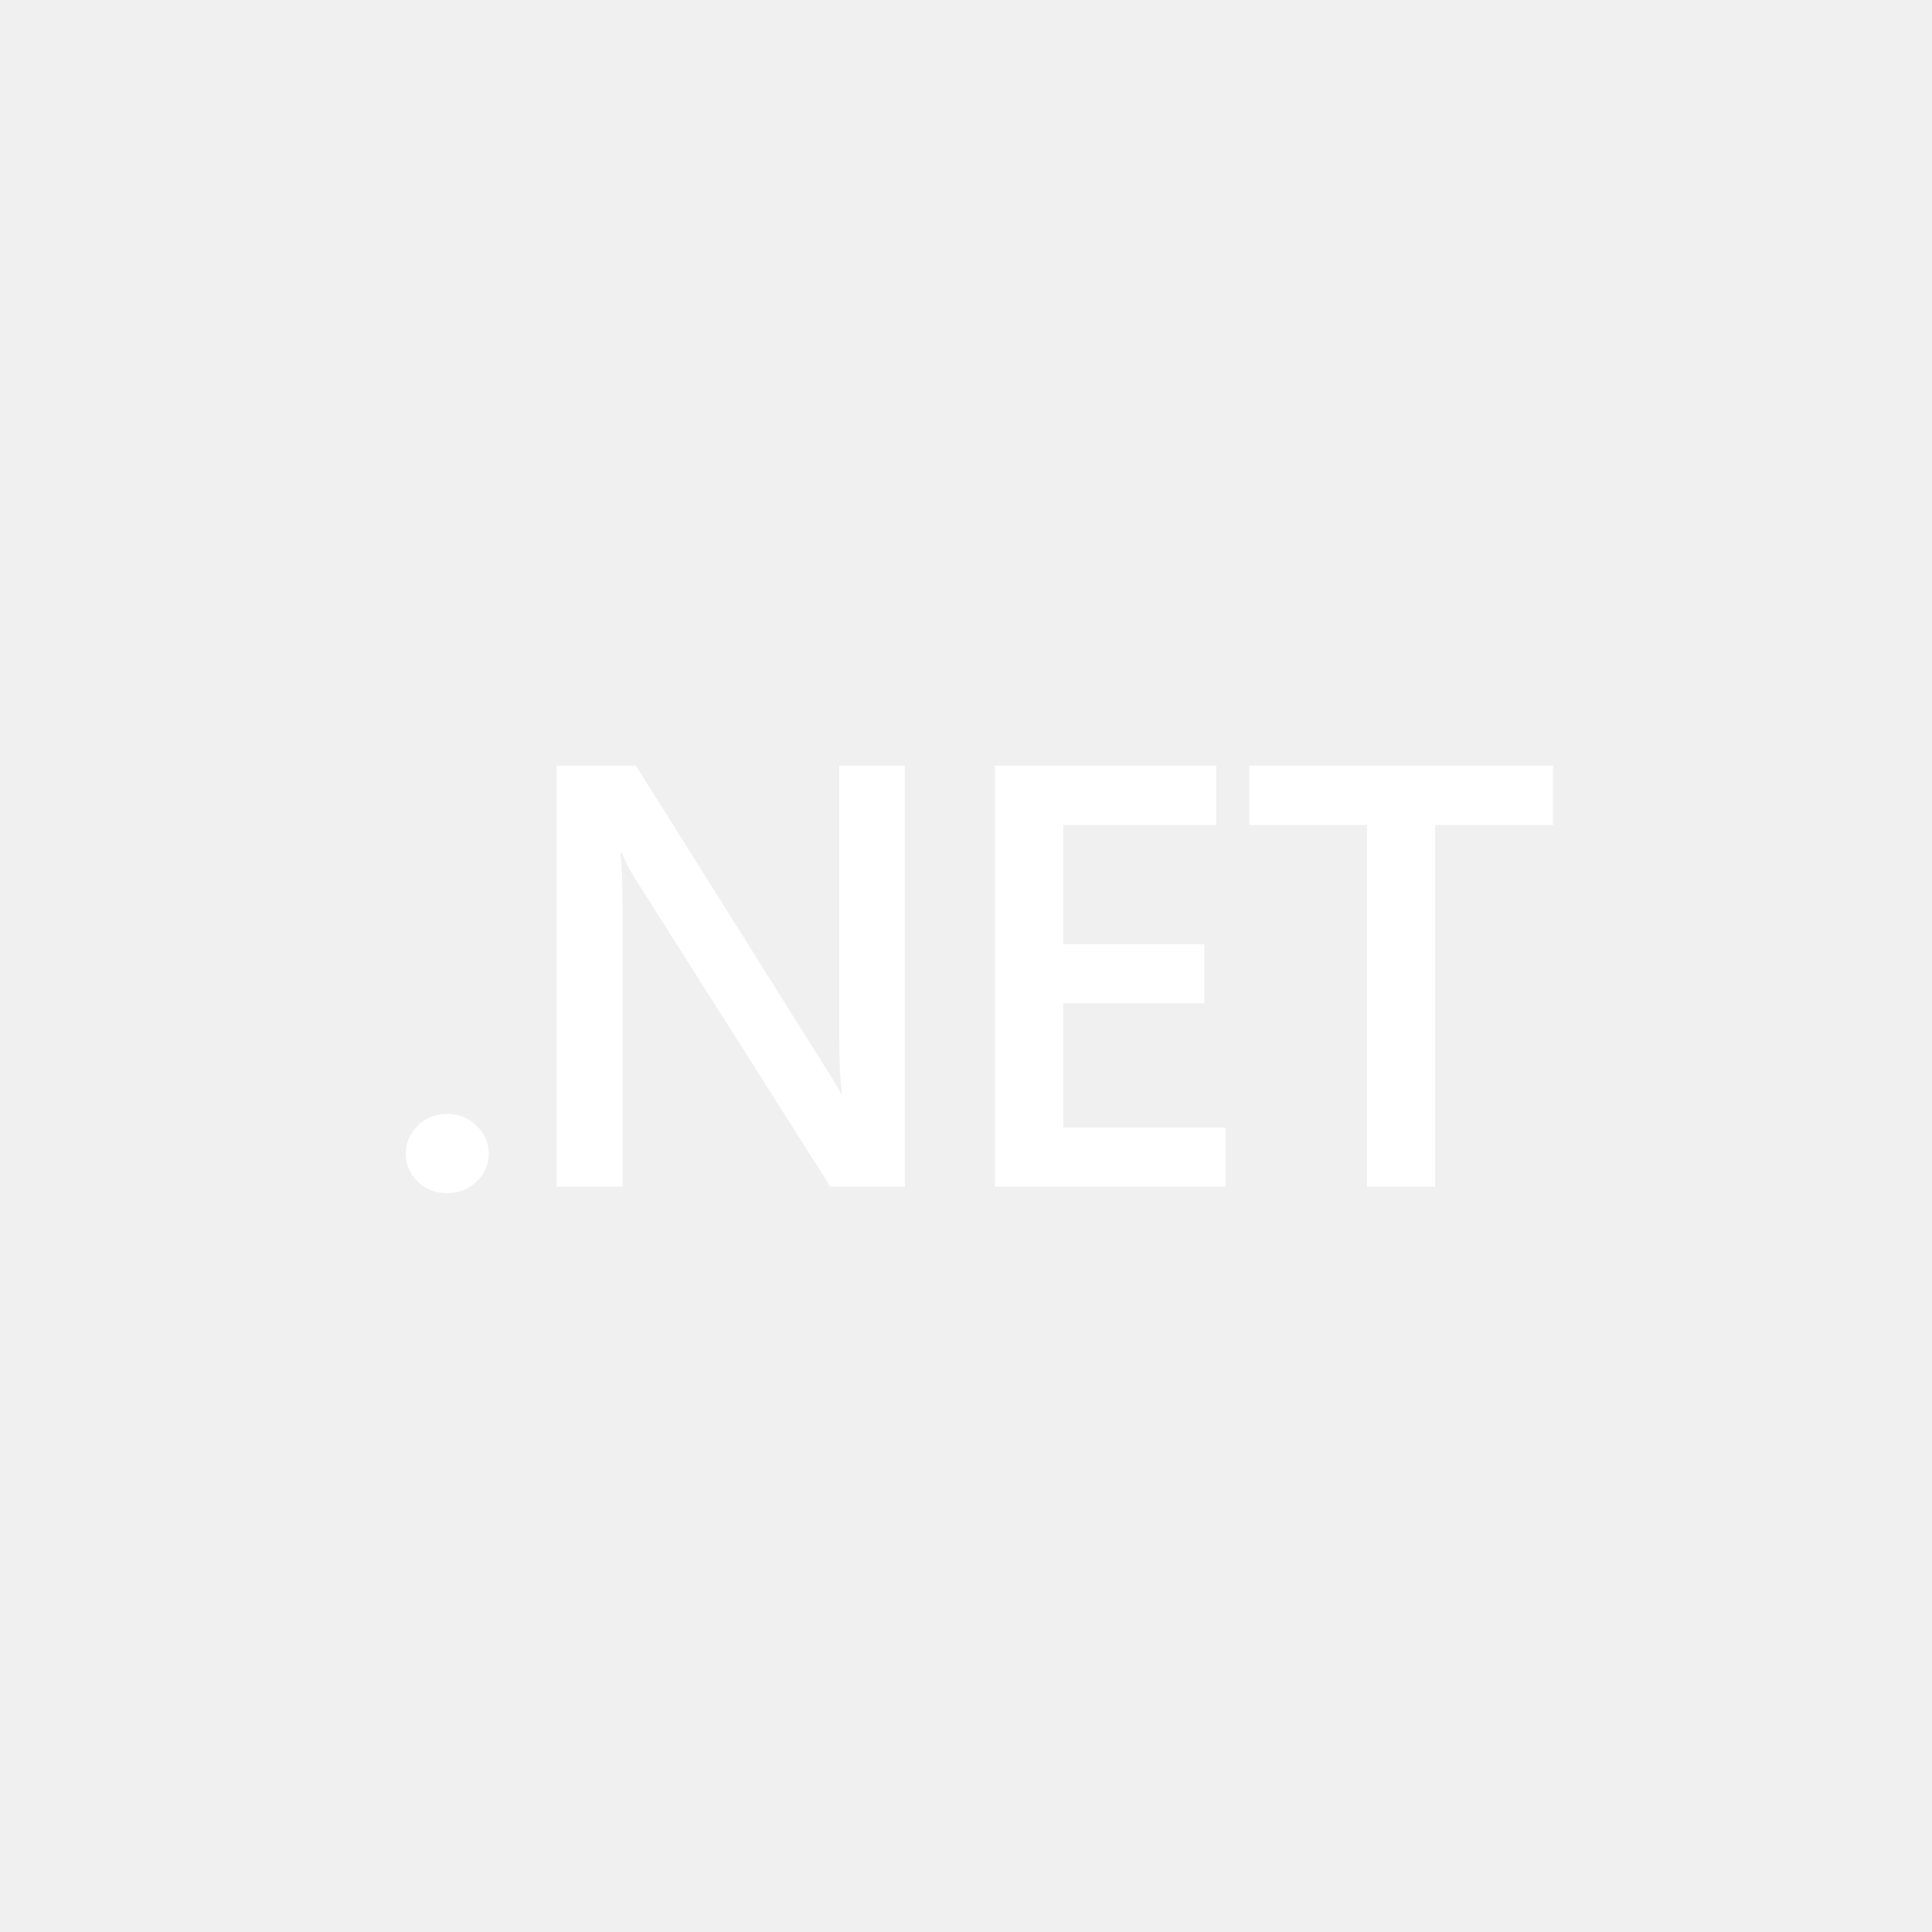
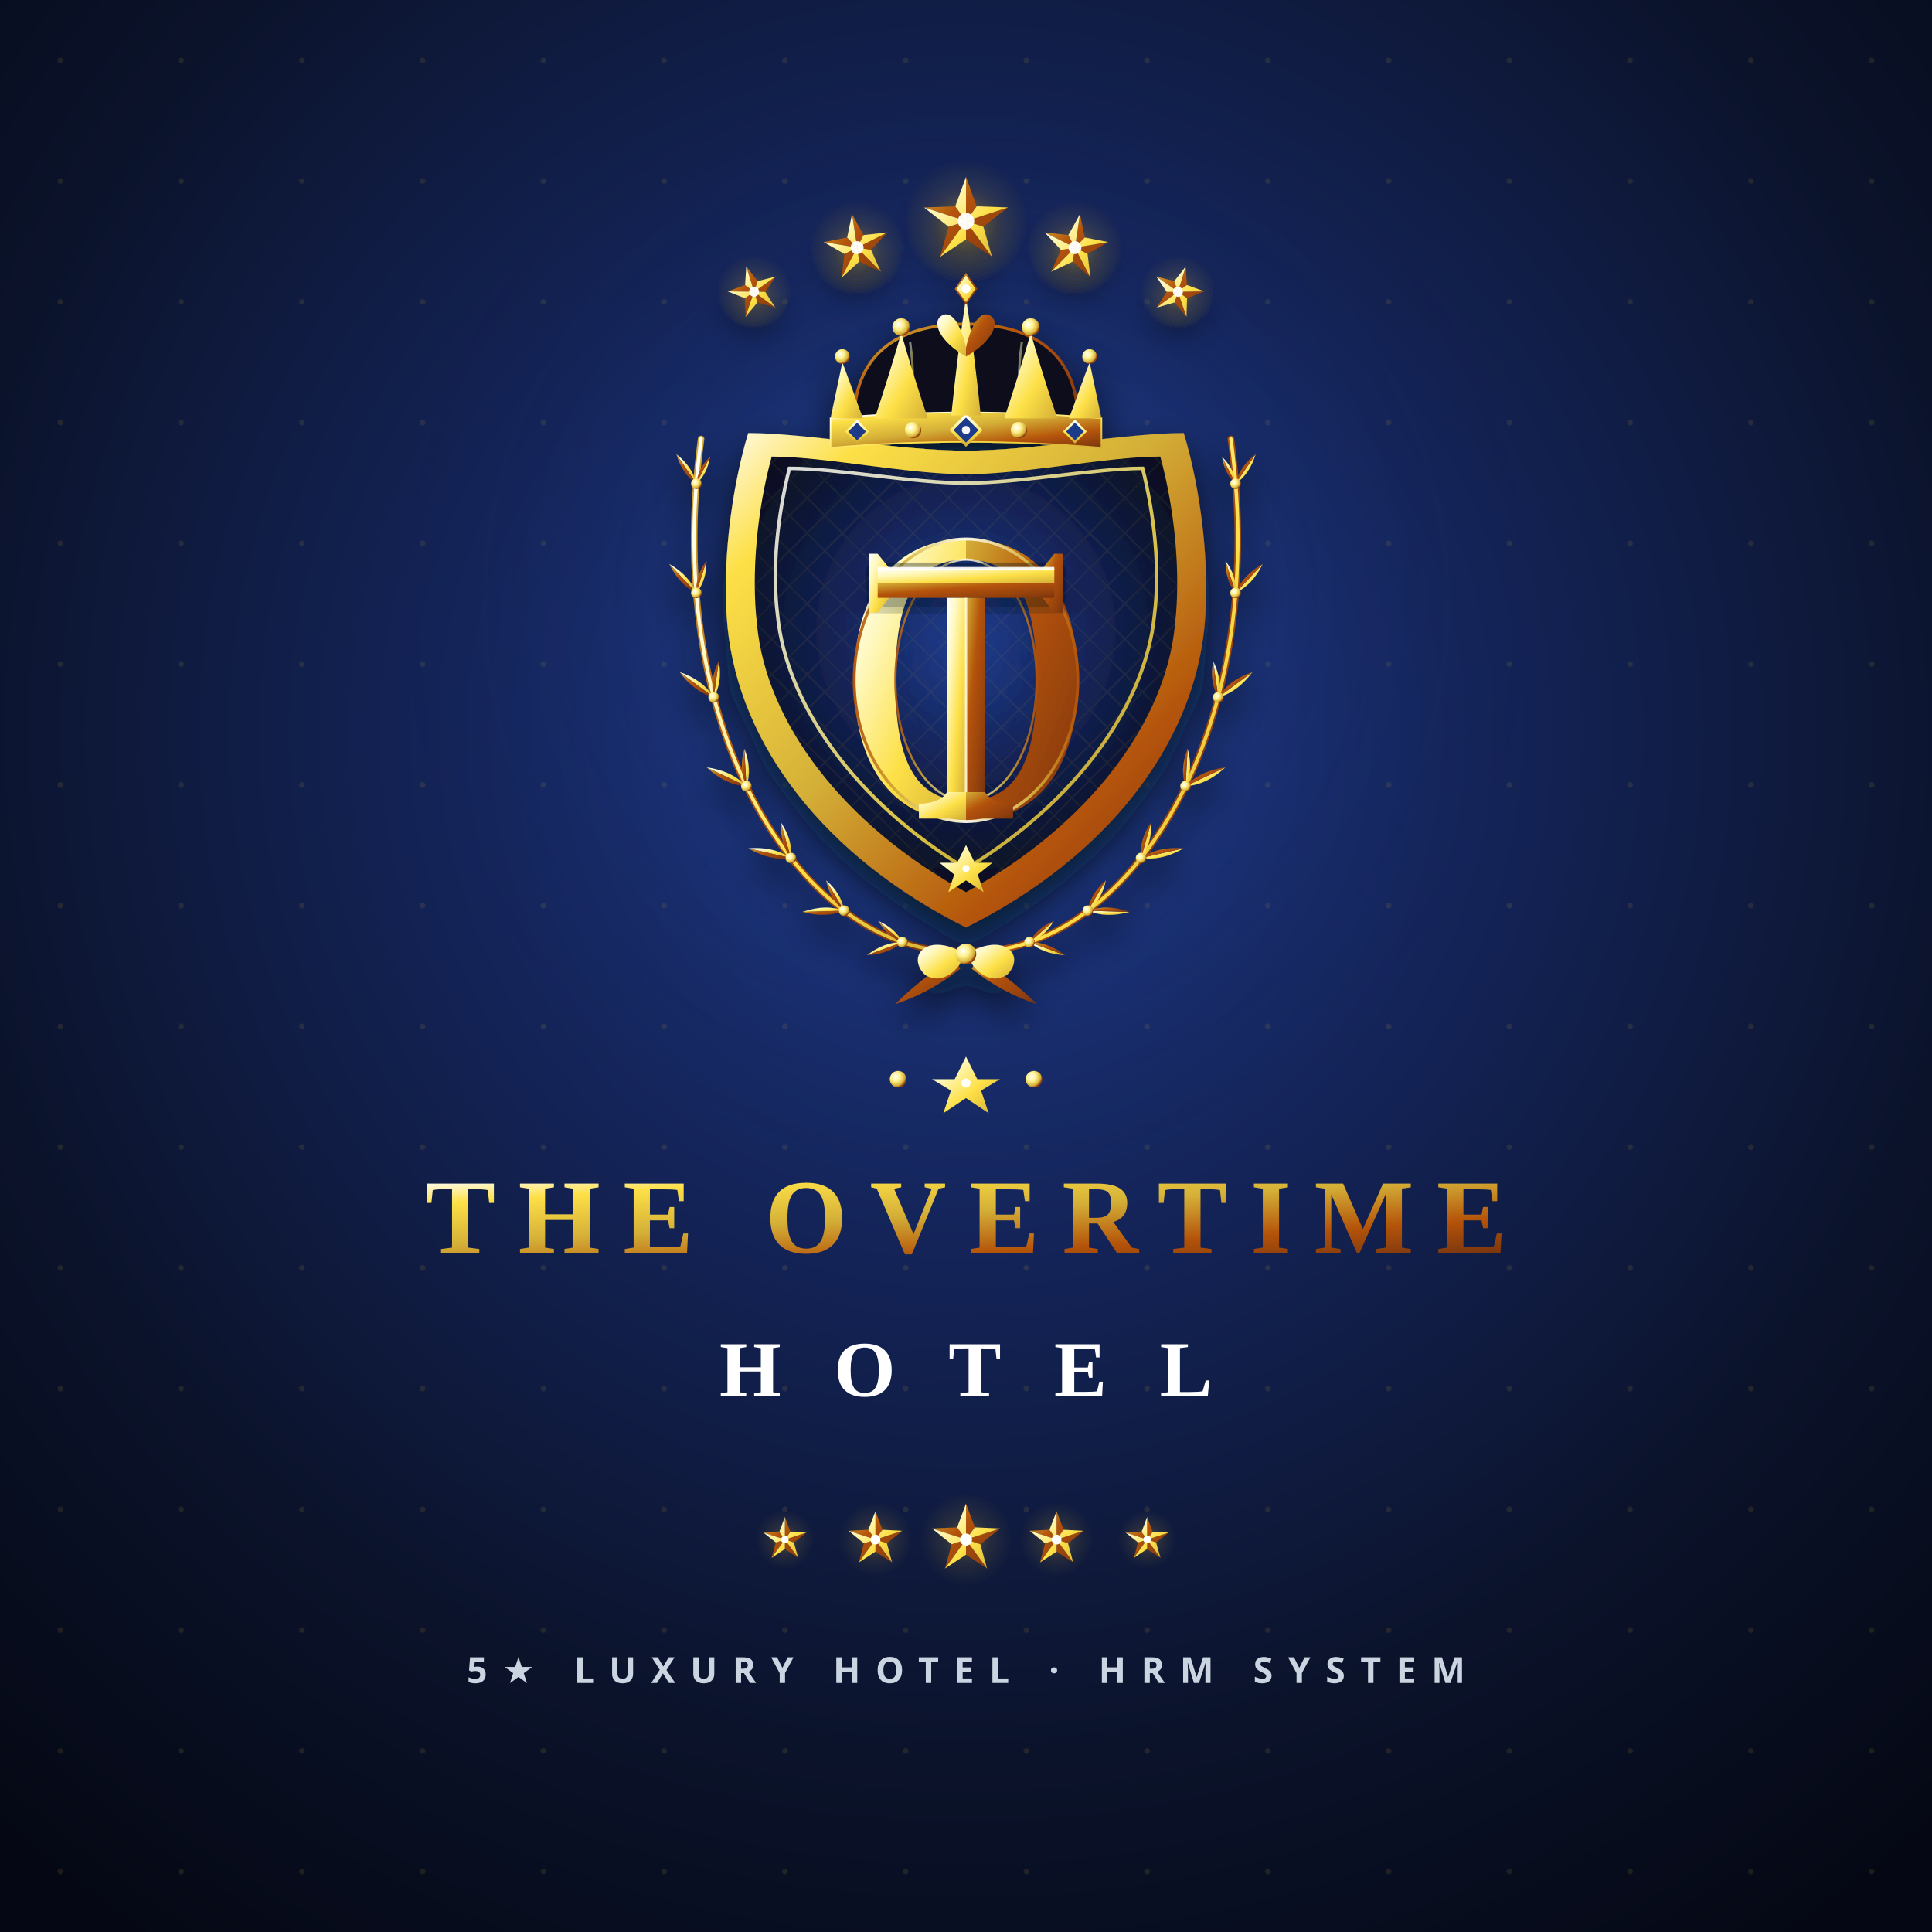
- <svg xmlns="http://www.w3.org/2000/svg" width="456" height="456" viewBox="0 0 456 456" version="1.1" xml:space="preserve" style="fill-rule:evenodd;clip-rule:evenodd;stroke-linejoin:round;stroke-miterlimit:2;">
-   <path d="m 105.5,281.609 c -2.703,0 -5.001,-0.9 -6.893,-2.702 -1.892,-1.848 -2.838,-4.042 -2.838,-6.582 0,-2.587 0.946,-4.804 2.838,-6.652 1.892,-1.848 4.19,-2.772 6.893,-2.772 2.748,0 5.068,0.924 6.96,2.772 1.937,1.848 2.906,4.064 2.906,6.652 0,2.54 -0.968,4.734 -2.906,6.582 -1.892,1.802 -4.212,2.702 -6.96,2.702 z" style="fill:#ffffff;fill-rule:nonzero;stroke-width:0.838" />
-   <path d="M 213.561,280.084 H 195.99 L 149.7,207.054 c -1.171,-1.848 -2.14,-3.765 -2.906,-5.751 h -0.406 c 0.361,2.125 0.541,6.675 0.541,13.65 v 65.132 h -15.543 v -99.36 h 18.719 l 44.737,71.298 c 1.892,2.957 3.109,4.989 3.649,6.098 h 0.27 c -0.45,-2.632 -0.676,-7.09 -0.676,-13.373 v -64.023 h 15.476 z" style="fill:#ffffff;fill-rule:nonzero;stroke-width:0.838" />
-   <path d="m 289.251,280.084 h -54.401 v -99.36 h 52.238 v 13.997 h -36.154 v 28.131 h 33.316 v 13.927 h -33.316 v 29.378 h 38.316 z" style="fill:#ffffff;fill-rule:nonzero;stroke-width:0.838" />
-   <path d="M 366.565,194.721 H 338.722 v 85.363 h -16.084 v -85.363 h -27.775 v -13.997 h 71.701 z" style="fill:#ffffff;fill-rule:nonzero;stroke-width:0.838" />
+ <svg xmlns="http://www.w3.org/2000/svg" width="512" height="512" viewBox="0 0 512 512" version="1.1">
+   <defs>
+     <linearGradient id="goldLinear" x1="0%" y1="0%" x2="100%" y2="100%">
+       <stop offset="0%" stop-color="#FFFBEB" />
+       <stop offset="15%" stop-color="#FDE047" />
+       <stop offset="45%" stop-color="#D4AF37" />
+       <stop offset="75%" stop-color="#B45309" />
+       <stop offset="100%" stop-color="#78350F" />
+     </linearGradient>
+     <linearGradient id="goldLight" x1="0%" y1="0%" x2="100%" y2="100%">
+       <stop offset="0%" stop-color="#FFFFFF" />
+       <stop offset="25%" stop-color="#FEF9C3" />
+       <stop offset="60%" stop-color="#FDE047" />
+       <stop offset="100%" stop-color="#D4AF37" />
+     </linearGradient>
+     <linearGradient id="goldDark" x1="0%" y1="0%" x2="100%" y2="100%">
+       <stop offset="0%" stop-color="#D4AF37" />
+       <stop offset="40%" stop-color="#B45309" />
+       <stop offset="80%" stop-color="#92400E" />
+       <stop offset="100%" stop-color="#78350F" />
+     </linearGradient>
+     <linearGradient id="goldHoriz" x1="0%" y1="0%" x2="100%" y2="0%">
+       <stop offset="0%" stop-color="#B45309" />
+       <stop offset="20%" stop-color="#D4AF37" />
+       <stop offset="50%" stop-color="#FFFDF0" />
+       <stop offset="80%" stop-color="#D4AF37" />
+       <stop offset="100%" stop-color="#B45309" />
+     </linearGradient>
+     <radialGradient id="shieldNavy" cx="50%" cy="40%" r="65%">
+       <stop offset="0%" stop-color="#1E3A8A" />
+       <stop offset="45%" stop-color="#142459" />
+       <stop offset="80%" stop-color="#0B132B" />
+       <stop offset="100%" stop-color="#060C1C" />
+     </radialGradient>
+     <radialGradient id="pearlGrad" cx="35%" cy="35%" r="65%">
+       <stop offset="0%" stop-color="#FFFFFF" />
+       <stop offset="45%" stop-color="#FEF08A" />
+       <stop offset="85%" stop-color="#D4AF37" />
+       <stop offset="100%" stop-color="#92400E" />
+     </radialGradient>
+     <radialGradient id="starGlow" cx="50%" cy="50%" r="50%">
+       <stop offset="0%" stop-color="#FDE047" stop-opacity="0.8" />
+       <stop offset="50%" stop-color="#D4AF37" stop-opacity="0.3" />
+       <stop offset="100%" stop-color="#D4AF37" stop-opacity="0" />
+     </radialGradient>
+     <radialGradient id="centerGlow" cx="50%" cy="50%" r="50%">
+       <stop offset="0%" stop-color="#3B82F6" stop-opacity="0.25" />
+       <stop offset="60%" stop-color="#1E3A8A" stop-opacity="0.08" />
+       <stop offset="100%" stop-color="#0B132B" stop-opacity="0" />
+     </radialGradient>
+     <filter id="crestShadow" x="-15%" y="-15%" width="130%" height="130%">
+       <feDropShadow dx="0" dy="6" stdDeviation="6" flood-color="#050814" flood-opacity="0.75" />
+     </filter>
+     <pattern id="shieldGuilloche" width="12" height="12" patternUnits="userSpaceOnUse">
+       <path d="M 0,6 L 6,0 L 12,6 L 6,12 Z" fill="none" stroke="#D4AF37" stroke-width="0.5" opacity="0.08" />
+     </pattern>
+     <radialGradient id="splashBg" cx="50%" cy="38%" r="75%">
+       <stop offset="0%" stop-color="#1E3A8A" />
+       <stop offset="35%" stop-color="#142459" />
+       <stop offset="70%" stop-color="#0B132B" />
+       <stop offset="100%" stop-color="#050814" />
+     </radialGradient>
+     <pattern id="splashGrid" width="32" height="32" patternUnits="userSpaceOnUse">
+       <circle cx="16" cy="16" r="0.75" fill="#D4AF37" opacity="0.12" />
+     </pattern>
+   </defs>
+   <rect width="512" height="512" fill="url(#splashBg)" />
+   <rect width="512" height="512" fill="url(#splashGrid)" />
+   <circle cx="256" cy="160" r="160" fill="url(#centerGlow)" />
+   <g transform="translate(78.16, -17.84) scale(0.78)" filter="url(#crestShadow)">
+     <g id="laurel-wreath">
+       <path d="M 224,346 C 175,346 124,275 138,172" fill="none" stroke="url(#goldDark)" stroke-width="2.2" stroke-linecap="round" />
+       <path d="M 224,346 C 175,346 124,275 138,172" fill="none" stroke="url(#goldLight)" stroke-width="1.2" stroke-linecap="round" />
+       <path d="M 232,346 C 281,346 332,275 318,172" fill="none" stroke="url(#goldDark)" stroke-width="2.2" stroke-linecap="round" />
+       <path d="M 232,346 C 281,346 332,275 318,172" fill="none" stroke="url(#goldLight)" stroke-width="1.2" stroke-linecap="round" />
+       <path d="M 206.4,343.0 Q 200.2,342.9 194.4,347.4 L 206.4,343.0 Z" fill="url(#goldLight)" />
+       <path d="M 206.4,343.0 Q 201.7,347.0 194.4,347.4 L 206.4,343.0 Z" fill="url(#goldDark)" />
+       <path d="M 206.4,343.0 Q 204.0,338.3 198.2,335.8 L 206.4,343.0 Z" fill="url(#goldLight)" />
+       <path d="M 206.4,343.0 Q 201.4,341.3 198.2,335.8 L 206.4,343.0 Z" fill="url(#goldDark)" />
+       <circle cx="206.4" cy="343.0" r="1.8" fill="url(#pearlGrad)" />
+       <path d="M 186.6,332.3 Q 180.2,330.0 172.5,332.7 L 186.6,332.3 Z" fill="url(#goldLight)" />
+       <path d="M 186.6,332.3 Q 180.3,334.9 172.5,332.7 L 186.6,332.3 Z" fill="url(#goldDark)" />
+       <path d="M 186.6,332.3 Q 185.7,326.5 180.5,322.0 L 186.6,332.3 Z" fill="url(#goldLight)" />
+       <path d="M 186.6,332.3 Q 181.9,328.8 180.5,322.0 L 186.6,332.3 Z" fill="url(#goldDark)" />
+       <circle cx="186.6" cy="332.3" r="1.8" fill="url(#pearlGrad)" />
+       <path d="M 168.5,314.4 Q 162.6,310.4 154.1,311.1 L 168.5,314.4 Z" fill="url(#goldLight)" />
+       <path d="M 168.5,314.4 Q 161.4,315.4 154.1,311.1 L 168.5,314.4 Z" fill="url(#goldDark)" />
+       <path d="M 168.5,314.4 Q 169.2,308.3 165.1,302.3 L 168.5,314.4 Z" fill="url(#goldLight)" />
+       <path d="M 168.5,314.4 Q 164.8,309.6 165.1,302.3 L 168.5,314.4 Z" fill="url(#goldDark)" />
+       <circle cx="168.5" cy="314.4" r="1.8" fill="url(#pearlGrad)" />
+       <path d="M 153.4,290.0 Q 148.5,284.8 139.9,283.6 L 153.4,290.0 Z" fill="url(#goldLight)" />
+       <path d="M 153.4,290.0 Q 146.2,289.5 139.9,283.6 L 153.4,290.0 Z" fill="url(#goldDark)" />
+       <path d="M 153.4,290.0 Q 155.4,284.2 152.7,277.3 L 153.4,290.0 Z" fill="url(#goldLight)" />
+       <path d="M 153.4,290.0 Q 150.7,284.5 152.7,277.3 L 153.4,290.0 Z" fill="url(#goldDark)" />
+       <circle cx="153.4" cy="290.0" r="1.8" fill="url(#pearlGrad)" />
+       <path d="M 142.3,259.8 Q 138.6,253.9 130.7,251.2 L 142.3,259.8 Z" fill="url(#goldLight)" />
+       <path d="M 142.3,259.8 Q 135.6,257.9 130.7,251.2 L 142.3,259.8 Z" fill="url(#goldDark)" />
+       <path d="M 142.3,259.8 Q 145.3,254.6 144.0,247.6 L 142.3,259.8 Z" fill="url(#goldLight)" />
+       <path d="M 142.3,259.8 Q 140.8,254.0 144.0,247.6 L 142.3,259.8 Z" fill="url(#goldDark)" />
+       <circle cx="142.3" cy="259.8" r="1.8" fill="url(#pearlGrad)" />
+       <path d="M 136.4,224.3 Q 133.9,218.3 127.2,214.5 L 136.4,224.3 Z" fill="url(#goldLight)" />
+       <path d="M 136.4,224.3 Q 130.6,221.5 127.2,214.5 L 136.4,224.3 Z" fill="url(#goldDark)" />
+       <path d="M 136.4,224.3 Q 139.9,220.0 139.8,213.5 L 136.4,224.3 Z" fill="url(#goldLight)" />
+       <path d="M 136.4,224.3 Q 135.9,218.8 139.8,213.5 L 136.4,224.3 Z" fill="url(#goldDark)" />
+       <circle cx="136.4" cy="224.3" r="1.8" fill="url(#pearlGrad)" />
+       <path d="M 136.4,187.2 Q 135.1,181.5 129.6,177.2 L 136.4,187.2 Z" fill="url(#goldLight)" />
+       <path d="M 136.4,187.2 Q 131.6,183.9 129.6,177.2 L 136.4,187.2 Z" fill="url(#goldDark)" />
+       <path d="M 136.4,187.2 Q 140.1,183.9 141.0,178.1 L 136.4,187.2 Z" fill="url(#goldLight)" />
+       <path d="M 136.4,187.2 Q 136.8,182.2 141.0,178.1 L 136.4,187.2 Z" fill="url(#goldDark)" />
+       <circle cx="136.4" cy="187.2" r="1.8" fill="url(#pearlGrad)" />
+       <path d="M 249.6,343.0 Q 254.3,347.0 261.6,347.4 L 249.6,343.0 Z" fill="url(#goldLight)" />
+       <path d="M 249.6,343.0 Q 255.8,342.9 261.6,347.4 L 249.6,343.0 Z" fill="url(#goldDark)" />
+       <path d="M 249.6,343.0 Q 254.6,341.3 257.8,335.8 L 249.6,343.0 Z" fill="url(#goldLight)" />
+       <path d="M 249.6,343.0 Q 252.0,338.3 257.8,335.8 L 249.6,343.0 Z" fill="url(#goldDark)" />
+       <circle cx="249.6" cy="343.0" r="1.8" fill="url(#pearlGrad)" />
+       <path d="M 269.4,332.3 Q 275.7,334.9 283.5,332.7 L 269.4,332.3 Z" fill="url(#goldLight)" />
+       <path d="M 269.4,332.3 Q 275.8,330.0 283.5,332.7 L 269.4,332.3 Z" fill="url(#goldDark)" />
+       <path d="M 269.4,332.3 Q 274.1,328.8 275.5,322.0 L 269.4,332.3 Z" fill="url(#goldLight)" />
+       <path d="M 269.4,332.3 Q 270.3,326.5 275.5,322.0 L 269.4,332.3 Z" fill="url(#goldDark)" />
+       <circle cx="269.4" cy="332.3" r="1.8" fill="url(#pearlGrad)" />
+       <path d="M 287.5,314.4 Q 294.6,315.4 301.9,311.1 L 287.5,314.4 Z" fill="url(#goldLight)" />
+       <path d="M 287.5,314.4 Q 293.4,310.4 301.9,311.1 L 287.5,314.4 Z" fill="url(#goldDark)" />
+       <path d="M 287.5,314.4 Q 291.2,309.6 290.9,302.3 L 287.5,314.4 Z" fill="url(#goldLight)" />
+       <path d="M 287.5,314.4 Q 286.8,308.3 290.9,302.3 L 287.5,314.4 Z" fill="url(#goldDark)" />
+       <circle cx="287.5" cy="314.4" r="1.8" fill="url(#pearlGrad)" />
+       <path d="M 302.6,290.0 Q 309.8,289.5 316.1,283.6 L 302.6,290.0 Z" fill="url(#goldLight)" />
+       <path d="M 302.6,290.0 Q 307.5,284.8 316.1,283.6 L 302.6,290.0 Z" fill="url(#goldDark)" />
+       <path d="M 302.6,290.0 Q 305.3,284.5 303.3,277.3 L 302.6,290.0 Z" fill="url(#goldLight)" />
+       <path d="M 302.6,290.0 Q 300.6,284.2 303.3,277.3 L 302.6,290.0 Z" fill="url(#goldDark)" />
+       <circle cx="302.6" cy="290.0" r="1.8" fill="url(#pearlGrad)" />
+       <path d="M 313.7,259.8 Q 320.4,257.9 325.3,251.2 L 313.7,259.8 Z" fill="url(#goldLight)" />
+       <path d="M 313.7,259.8 Q 317.4,253.9 325.3,251.2 L 313.7,259.8 Z" fill="url(#goldDark)" />
+       <path d="M 313.7,259.8 Q 315.2,254.0 312.0,247.6 L 313.7,259.8 Z" fill="url(#goldLight)" />
+       <path d="M 313.7,259.8 Q 310.7,254.6 312.0,247.6 L 313.7,259.8 Z" fill="url(#goldDark)" />
+       <circle cx="313.7" cy="259.8" r="1.8" fill="url(#pearlGrad)" />
+       <path d="M 319.6,224.3 Q 325.4,221.5 328.8,214.5 L 319.6,224.3 Z" fill="url(#goldLight)" />
+       <path d="M 319.6,224.3 Q 322.1,218.3 328.8,214.5 L 319.6,224.3 Z" fill="url(#goldDark)" />
+       <path d="M 319.6,224.3 Q 320.1,218.8 316.2,213.5 L 319.6,224.3 Z" fill="url(#goldLight)" />
+       <path d="M 319.6,224.3 Q 316.1,220.0 316.2,213.5 L 319.6,224.3 Z" fill="url(#goldDark)" />
+       <circle cx="319.6" cy="224.3" r="1.8" fill="url(#pearlGrad)" />
+       <path d="M 319.6,187.2 Q 324.4,183.9 326.4,177.2 L 319.6,187.2 Z" fill="url(#goldLight)" />
+       <path d="M 319.6,187.2 Q 320.9,181.5 326.4,177.2 L 319.6,187.2 Z" fill="url(#goldDark)" />
+       <path d="M 319.6,187.2 Q 319.2,182.2 315.0,178.1 L 319.6,187.2 Z" fill="url(#goldLight)" />
+       <path d="M 319.6,187.2 Q 315.9,183.9 315.0,178.1 L 319.6,187.2 Z" fill="url(#goldDark)" />
+       <circle cx="319.6" cy="187.2" r="1.8" fill="url(#pearlGrad)" />
+       <g id="ribbon-bow">
+         <path d="M 224,348 Q 212,356 204,364 Q 216,360 226,352 Z" fill="url(#goldDark)" />
+         <path d="M 232,348 Q 244,356 252,364 Q 240,360 230,352 Z" fill="url(#goldDark)" />
+         <path d="M 226,346 C 214,340 208,348 214,354 C 220,358 226,352 227,348 Z" fill="url(#goldLight)" />
+         <path d="M 230,346 C 242,340 248,348 242,354 C 236,358 230,352 229,348 Z" fill="url(#goldLight)" />
+         <circle cx="228" cy="347" r="3.5" fill="url(#pearlGrad)" />
+       </g>
+     </g>
+     <g id="shield-group">
+       <path d="M 228,176 C 205,176 174,170 154,170 C 148,190 145,216 147,236 C 151,276 180,314 228,338 C 276,314 305,276 309,236 C 311,216 308,190 302,170 C 282,170 251,176 228,176 Z" fill="url(#goldLinear)" />
+       <path d="M 228,184 C 208,184 180,178 162,178 C 157,196 155,218 157,235 C 160,268 186,303 228,326 C 270,303 296,268 299,235 C 301,218 299,196 294,178 C 276,178 248,184 228,184 Z" fill="url(#shieldNavy)" />
+       <path d="M 228,184 C 208,184 180,178 162,178 C 157,196 155,218 157,235 C 160,268 186,303 228,326 C 270,303 296,268 299,235 C 301,218 299,196 294,178 C 276,178 248,184 228,184 Z" fill="url(#shieldGuilloche)" />
+       <path d="M 228,187 C 210,187 184,182 168,182 C 164,198 162,216 164,232 C 167,262 190,295 228,318 C 266,295 289,262 292,232 C 294,216 292,198 288,182 C 272,182 246,187 228,187 Z" fill="none" stroke="url(#goldLight)" stroke-width="1.2" opacity="0.85" />
+     </g>
+     <g id="crown-group">
+       <path d="M 190,166 C 190,144 204,133 228,133 C 252,133 266,144 266,166 Z" fill="#070D1F" stroke="url(#goldDark)" stroke-width="1" />
+       <path d="M 228,133 L 228,165" stroke="url(#goldLight)" stroke-width="1" opacity="0.65" />
+       <path d="M 209,139 Q 211,153 209,165" stroke="url(#goldLight)" stroke-width="0.8" opacity="0.5" />
+       <path d="M 247,139 Q 245,153 247,165" stroke="url(#goldLight)" stroke-width="0.8" opacity="0.5" />
+       <path d="M 182,165 Q 228,161 274,165 L 274,175 Q 228,171 182,175 Z" fill="url(#goldLinear)" stroke="url(#goldLight)" stroke-width="0.5" />
+       <rect x="188.5" y="167" width="5" height="5" transform="rotate(45 191 169.5)" fill="#1E3A8A" stroke="url(#goldLight)" stroke-width="0.75" />
+       <circle cx="210" cy="169" r="2.8" fill="url(#pearlGrad)" />
+       <rect x="224.5" y="165.5" width="7" height="7" transform="rotate(45 228 169)" fill="#1E3A8A" stroke="url(#goldLight)" stroke-width="1" />
+       <circle cx="228" cy="169" r="1.4" fill="#FFFFFF" opacity="0.95" />
+       <circle cx="246" cy="169" r="2.8" fill="url(#pearlGrad)" />
+       <rect x="262.5" y="167" width="5" height="5" transform="rotate(45 265 169.5)" fill="#1E3A8A" stroke="url(#goldLight)" stroke-width="0.75" />
+       <path d="M 182,165 L 186,146 L 193,165 Z" fill="url(#goldLight)" />
+       <circle cx="186" cy="144" r="2.5" fill="url(#pearlGrad)" />
+       <path d="M 197,165 Q 202,150 206,136 Q 210,150 215,165 Z" fill="url(#goldLight)" />
+       <circle cx="206" cy="134" r="3.0" fill="url(#pearlGrad)" />
+       <path d="M 241,165 Q 246,150 250,136 Q 254,150 259,165 Z" fill="url(#goldLight)" />
+       <circle cx="250" cy="134" r="3.0" fill="url(#pearlGrad)" />
+       <path d="M 263,165 L 270,146 L 274,165 Z" fill="url(#goldLight)" />
+       <circle cx="270" cy="144" r="2.5" fill="url(#pearlGrad)" />
+       <path d="M 223,164 Q 225,144 228,124 Q 231,144 233,164 Z" fill="url(#goldLight)" />
+       <path d="M 228,144 C 219,139 216,132 220,130 C 224,128 227,136 228,141 Z" fill="url(#goldLight)" />
+       <path d="M 228,144 C 237,139 240,132 236,130 C 232,128 229,136 228,141 Z" fill="url(#goldDark)" />
+       <polygon points="228,116 231.5,121 228,126 224.5,121" fill="url(#goldLight)" stroke="url(#goldDark)" stroke-width="0.5" />
+       <circle cx="228" cy="121" r="1.5" fill="#FFFFFF" />
+     </g>
+     <g id="stars-arc">
+       <g class="star">
+         <circle cx="156.0" cy="122.0" r="12.6" fill="url(#starGlow)" opacity="0.35" />
+         <path d="M 156.00,122.00 L 153.34,113.40 L 157.23,118.40 Z M 156.00,122.00 L 163.36,116.81 L 159.80,122.05 Z M 156.00,122.00 L 163.21,127.39 L 157.12,125.63 Z M 156.00,122.00 L 153.10,130.52 L 152.89,124.19 Z M 156.00,122.00 L 147.00,121.87 L 152.96,119.72 Z" fill="url(#goldDark)" />
+         <path d="M 156.00,122.00 L 153.34,113.40 L 152.96,119.72 Z M 156.00,122.00 L 163.36,116.81 L 157.23,118.40 Z M 156.00,122.00 L 163.21,127.39 L 159.80,122.05 Z M 156.00,122.00 L 153.10,130.52 L 157.12,125.63 Z M 156.00,122.00 L 147.00,121.87 L 152.89,124.19 Z" fill="url(#goldLight)" />
+         <circle cx="156.0" cy="122.0" r="1.7" fill="#FFFFFF" opacity="0.95" />
+       </g>
+       <g class="star">
+         <circle cx="191.0" cy="107.0" r="16.1" fill="url(#starGlow)" opacity="0.35" />
+         <path d="M 191.00,107.00 L 189.28,95.63 L 193.21,102.74 Z M 191.00,107.00 L 201.28,101.85 L 195.74,107.78 Z M 191.00,107.00 L 199.07,115.19 L 191.72,111.75 Z M 191.00,107.00 L 185.71,117.21 L 186.71,109.15 Z M 191.00,107.00 L 179.65,105.12 L 187.63,103.58 Z" fill="url(#goldDark)" />
+         <path d="M 191.00,107.00 L 189.28,95.63 L 187.63,103.58 Z M 191.00,107.00 L 201.28,101.85 L 193.21,102.74 Z M 191.00,107.00 L 199.07,115.19 L 195.74,107.78 Z M 191.00,107.00 L 185.71,117.21 L 191.72,111.75 Z M 191.00,107.00 L 179.65,105.12 L 186.71,109.15 Z" fill="url(#goldLight)" />
+         <circle cx="191.0" cy="107.0" r="2.2" fill="#FFFFFF" opacity="0.95" />
+       </g>
+       <g class="star">
+         <circle cx="228.0" cy="98.0" r="21.0" fill="url(#starGlow)" opacity="0.35" />
+         <path d="M 228.00,98.00 L 228.00,83.00 L 231.64,92.98 Z M 228.00,98.00 L 242.27,93.36 L 233.90,99.92 Z M 228.00,98.00 L 236.82,110.14 L 228.00,104.20 Z M 228.00,98.00 L 219.18,110.14 L 222.10,99.92 Z M 228.00,98.00 L 213.73,93.36 L 224.36,92.98 Z" fill="url(#goldDark)" />
+         <path d="M 228.00,98.00 L 228.00,83.00 L 224.36,92.98 Z M 228.00,98.00 L 242.27,93.36 L 231.64,92.98 Z M 228.00,98.00 L 236.82,110.14 L 233.90,99.92 Z M 228.00,98.00 L 219.18,110.14 L 228.00,104.20 Z M 228.00,98.00 L 213.73,93.36 L 222.10,99.92 Z" fill="url(#goldLight)" />
+         <circle cx="228.0" cy="98.0" r="2.8" fill="#FFFFFF" opacity="0.95" />
+       </g>
+       <g class="star">
+         <circle cx="265.0" cy="107.0" r="16.1" fill="url(#starGlow)" opacity="0.35" />
+         <path d="M 265.00,107.00 L 266.72,95.63 L 268.37,103.58 Z M 265.00,107.00 L 276.35,105.12 L 269.29,109.15 Z M 265.00,107.00 L 270.29,117.21 L 264.28,111.75 Z M 265.00,107.00 L 256.93,115.19 L 260.26,107.78 Z M 265.00,107.00 L 254.72,101.85 L 262.79,102.74 Z" fill="url(#goldDark)" />
+         <path d="M 265.00,107.00 L 266.72,95.63 L 262.79,102.74 Z M 265.00,107.00 L 276.35,105.12 L 268.37,103.58 Z M 265.00,107.00 L 270.29,117.21 L 269.29,109.15 Z M 265.00,107.00 L 256.93,115.19 L 264.28,111.75 Z M 265.00,107.00 L 254.72,101.85 L 260.26,107.78 Z" fill="url(#goldLight)" />
+         <circle cx="265.0" cy="107.0" r="2.2" fill="#FFFFFF" opacity="0.95" />
+       </g>
+       <g class="star">
+         <circle cx="300.0" cy="122.0" r="12.6" fill="url(#starGlow)" opacity="0.35" />
+         <path d="M 300.00,122.00 L 302.66,113.40 L 303.04,119.72 Z M 300.00,122.00 L 309.00,121.87 L 303.11,124.19 Z M 300.00,122.00 L 302.90,130.52 L 298.88,125.63 Z M 300.00,122.00 L 292.79,127.39 L 296.20,122.05 Z M 300.00,122.00 L 292.64,116.81 L 298.77,118.40 Z" fill="url(#goldDark)" />
+         <path d="M 300.00,122.00 L 302.66,113.40 L 298.77,118.40 Z M 300.00,122.00 L 309.00,121.87 L 303.04,119.72 Z M 300.00,122.00 L 302.90,130.52 L 303.11,124.19 Z M 300.00,122.00 L 292.79,127.39 L 298.88,125.63 Z M 300.00,122.00 L 292.64,116.81 L 296.20,122.05 Z" fill="url(#goldLight)" />
+         <circle cx="300.0" cy="122.0" r="1.7" fill="#FFFFFF" opacity="0.95" />
+       </g>
+     </g>
+     <g id="monogram-ot">
+       <ellipse cx="228" cy="254" rx="36" ry="46" fill="url(#centerGlow)" opacity="0.4" />
+       <path d="M 228,206                 C 204,206 190,224 190,254                 C 190,284 204,302 228,302                 L 228,295                 C 210,295 204,280 204,254                 C 204,228 210,213 228,213 Z" fill="url(#goldLight)" />
+       <path d="M 228,206                 C 252,206 266,224 266,254                 C 266,284 252,302 228,302                 L 228,295                 C 246,295 252,280 252,254                 C 252,228 246,213 228,213 Z" fill="url(#goldDark)" />
+       <ellipse cx="228" cy="254" rx="38" ry="48" fill="none" stroke="url(#goldHoriz)" stroke-width="1" opacity="0.95" />
+       <ellipse cx="228" cy="254" rx="24" ry="41" fill="none" stroke="url(#goldHoriz)" stroke-width="0.75" opacity="0.85" />
+       <rect x="194" y="214" width="68" height="15" rx="3" fill="#060C1C" opacity="0.35" filter="url(#crestShadow)" />
+       <path d="M 198,211 L 202,216 L 202,226 L 198,231 L 195,231 L 195,211 Z" fill="url(#goldLight)" />
+       <path d="M 258,211 L 254,216 L 254,226 L 258,231 L 261,231 L 261,211 Z" fill="url(#goldDark)" />
+       <polygon points="198,216 258,216 258,221 198,221" fill="url(#goldLight)" />
+       <polygon points="198,221 258,221 258,226 198,226" fill="url(#goldDark)" />
+       <line x1="198" y1="216" x2="258" y2="216" stroke="#FFFFFF" stroke-width="1" opacity="0.9" />
+       <polygon points="221.5,226 228,226 228,292 221.5,292" fill="url(#goldLight)" />
+       <polygon points="228,226 234.5,226 234.5,292 228,292" fill="url(#goldDark)" />
+       <line x1="228" y1="226" x2="228" y2="292" stroke="#FFF7D6" stroke-width="0.8" opacity="0.9" />
+       <path d="M 221.5,292 C 220,295 215,296 212,296 L 212,301 L 228,301 L 228,292 Z" fill="url(#goldLight)" />
+       <path d="M 234.5,292 C 236,295 241,296 244,296 L 244,301 L 228,301 L 228,292 Z" fill="url(#goldDark)" />
+       <line x1="212" y1="301" x2="244" y2="301" stroke="url(#goldLinear)" stroke-width="1" />
+     </g>
+     <g id="lower-star">
+       <polygon points="228,310 231,316 237,316 232,320 234,326 228,322 222,326 224,320 219,316 225,316" fill="url(#goldLight)" />
+       <circle cx="228" cy="318" r="1.2" fill="#FFFFFF" />
+     </g>
+   </g>
+   <g id="divider">
+     <path d="M 110,286 L 225,286" stroke="url(#goldLight)" stroke-width="1.2" stroke-linecap="round" opacity="0.75" />
+     <path d="M 287,286 L 402,286" stroke="url(#goldLight)" stroke-width="1.2" stroke-linecap="round" opacity="0.75" />
+     <polygon points="256,280 259,286 265,286 260,289 262,295 256,291 250,295 252,289 247,286 253,286" fill="url(#goldLight)" />
+     <circle cx="256" cy="287" r="1.2" fill="#FFFFFF" />
+     <circle cx="238" cy="286" r="2.2" fill="url(#pearlGrad)" />
+     <circle cx="274" cy="286" r="2.2" fill="url(#pearlGrad)" />
+   </g>
+   <text x="256" y="332" text-anchor="middle" font-family="'Cinzel', 'Playfair Display', 'Trajan Pro', 'Georgia', 'Times New Roman', serif" font-size="28" font-weight="700" letter-spacing="6" fill="url(#goldLinear)">
+     THE OVERTIME
+   </text>
+   <text x="256" y="370" text-anchor="middle" font-family="'Cinzel', 'Playfair Display', 'Trajan Pro', 'Georgia', 'Times New Roman', serif" font-size="21" font-weight="600" letter-spacing="14" fill="#FFFFFF">
+     HOTEL
+   </text>
+   <g id="splash-stars">
+     <g>
+       <circle cx="208" cy="408" r="7.8" fill="url(#starGlow)" opacity="0.4" />
+       <path d="M 208.00,408.00 L 208.00,402.00 L 209.47,405.98 Z M 208.00,408.00 L 213.71,406.15 L 210.38,408.77 Z M 208.00,408.00 L 211.53,412.85 L 208.00,410.50 Z M 208.00,408.00 L 204.47,412.85 L 205.62,408.77 Z M 208.00,408.00 L 202.29,406.15 L 206.53,405.98 Z" fill="url(#goldDark)" />
+       <path d="M 208.00,408.00 L 208.00,402.00 L 206.53,405.98 Z M 208.00,408.00 L 213.71,406.15 L 209.47,405.98 Z M 208.00,408.00 L 211.53,412.85 L 210.38,408.77 Z M 208.00,408.00 L 204.47,412.85 L 208.00,410.50 Z M 208.00,408.00 L 202.29,406.15 L 205.62,408.77 Z" fill="url(#goldLight)" />
+       <circle cx="208" cy="408" r="1.0" fill="#FFFFFF" />
+     </g>
+     <g>
+       <circle cx="232" cy="408" r="9.8" fill="url(#starGlow)" opacity="0.4" />
+       <path d="M 232.00,408.00 L 232.00,400.50 L 233.88,405.41 Z M 232.00,408.00 L 239.13,405.68 L 235.04,408.99 Z M 232.00,408.00 L 236.41,414.07 L 232.00,411.20 Z M 232.00,408.00 L 227.59,414.07 L 228.96,408.99 Z M 232.00,408.00 L 224.87,405.68 L 230.12,405.41 Z" fill="url(#goldDark)" />
+       <path d="M 232.00,408.00 L 232.00,400.50 L 230.12,405.41 Z M 232.00,408.00 L 239.13,405.68 L 233.88,405.41 Z M 232.00,408.00 L 236.41,414.07 L 235.04,408.99 Z M 232.00,408.00 L 227.59,414.07 L 232.00,411.20 Z M 232.00,408.00 L 224.87,405.68 L 228.96,408.99 Z" fill="url(#goldLight)" />
+       <circle cx="232" cy="408" r="1.3" fill="#FFFFFF" />
+     </g>
+     <g>
+       <circle cx="256" cy="408" r="12.3" fill="url(#starGlow)" opacity="0.4" />
+       <path d="M 256.00,408.00 L 256.00,398.50 L 258.35,404.76 Z M 256.00,408.00 L 265.04,405.06 L 259.80,409.24 Z M 256.00,408.00 L 261.58,415.69 L 256.00,412.00 Z M 256.00,408.00 L 250.42,415.69 L 252.20,409.24 Z M 256.00,408.00 L 246.96,405.06 L 253.65,404.76 Z" fill="url(#goldDark)" />
+       <path d="M 256.00,408.00 L 256.00,398.50 L 253.65,404.76 Z M 256.00,408.00 L 265.04,405.06 L 258.35,404.76 Z M 256.00,408.00 L 261.58,415.69 L 259.80,409.24 Z M 256.00,408.00 L 250.42,415.69 L 256.00,412.00 Z M 256.00,408.00 L 246.96,405.06 L 252.20,409.24 Z" fill="url(#goldLight)" />
+       <circle cx="256" cy="408" r="1.6" fill="#FFFFFF" />
+     </g>
+     <g>
+       <circle cx="280" cy="408" r="9.8" fill="url(#starGlow)" opacity="0.4" />
+       <path d="M 280.00,408.00 L 280.00,400.50 L 281.88,405.41 Z M 280.00,408.00 L 287.13,405.68 L 283.04,408.99 Z M 280.00,408.00 L 284.41,414.07 L 280.00,411.20 Z M 280.00,408.00 L 275.59,414.07 L 276.96,408.99 Z M 280.00,408.00 L 272.87,405.68 L 278.12,405.41 Z" fill="url(#goldDark)" />
+       <path d="M 280.00,408.00 L 280.00,400.50 L 278.12,405.41 Z M 280.00,408.00 L 287.13,405.68 L 281.88,405.41 Z M 280.00,408.00 L 284.41,414.07 L 283.04,408.99 Z M 280.00,408.00 L 275.59,414.07 L 280.00,411.20 Z M 280.00,408.00 L 272.87,405.68 L 276.96,408.99 Z" fill="url(#goldLight)" />
+       <circle cx="280" cy="408" r="1.3" fill="#FFFFFF" />
+     </g>
+     <g>
+       <circle cx="304" cy="408" r="7.8" fill="url(#starGlow)" opacity="0.4" />
+       <path d="M 304.00,408.00 L 304.00,402.00 L 305.47,405.98 Z M 304.00,408.00 L 309.71,406.15 L 306.38,408.77 Z M 304.00,408.00 L 307.53,412.85 L 304.00,410.50 Z M 304.00,408.00 L 300.47,412.85 L 301.62,408.77 Z M 304.00,408.00 L 298.29,406.15 L 302.53,405.98 Z" fill="url(#goldDark)" />
+       <path d="M 304.00,408.00 L 304.00,402.00 L 302.53,405.98 Z M 304.00,408.00 L 309.71,406.15 L 305.47,405.98 Z M 304.00,408.00 L 307.53,412.85 L 306.38,408.77 Z M 304.00,408.00 L 300.47,412.85 L 304.00,410.50 Z M 304.00,408.00 L 298.29,406.15 L 301.62,408.77 Z" fill="url(#goldLight)" />
+       <circle cx="304" cy="408" r="1.0" fill="#FFFFFF" />
+     </g>
+   </g>
+   <text x="256" y="446" text-anchor="middle" font-family="'Montserrat', 'Century Gothic', 'Segoe UI', 'Helvetica Neue', sans-serif" font-size="9.5" font-weight="600" letter-spacing="4" fill="#CBD5E1">
+     5★ LUXURY HOTEL · HRM SYSTEM
+   </text>
+   <line x1="216" y1="462" x2="296" y2="462" stroke="url(#goldLight)" stroke-width="0.75" opacity="0.4" />
</svg>
